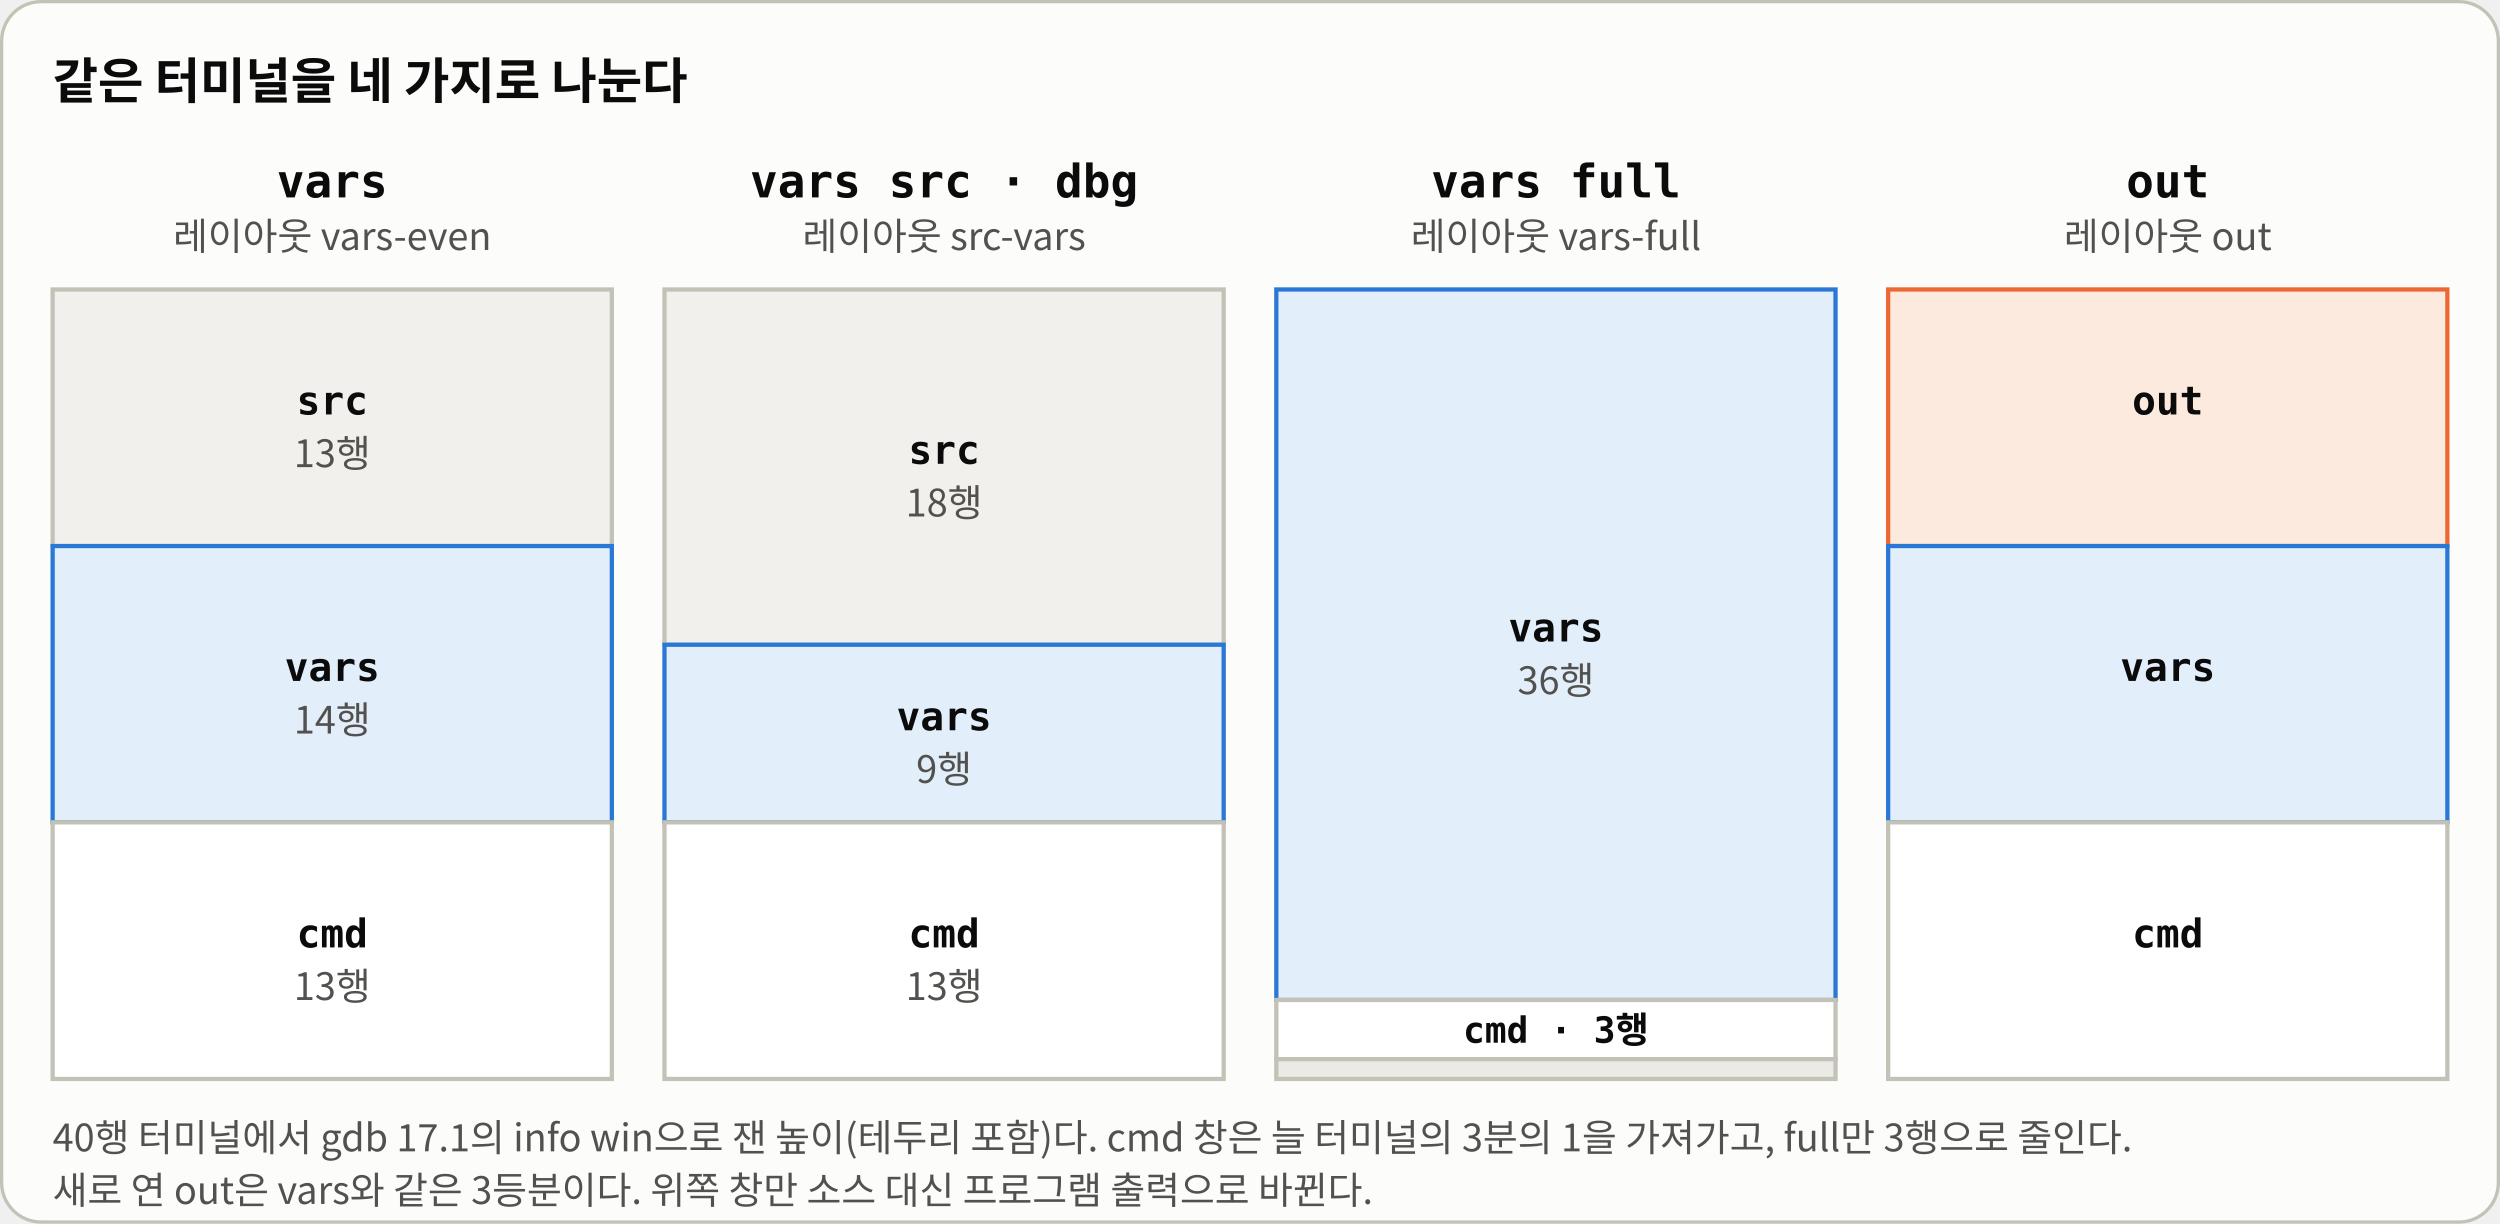
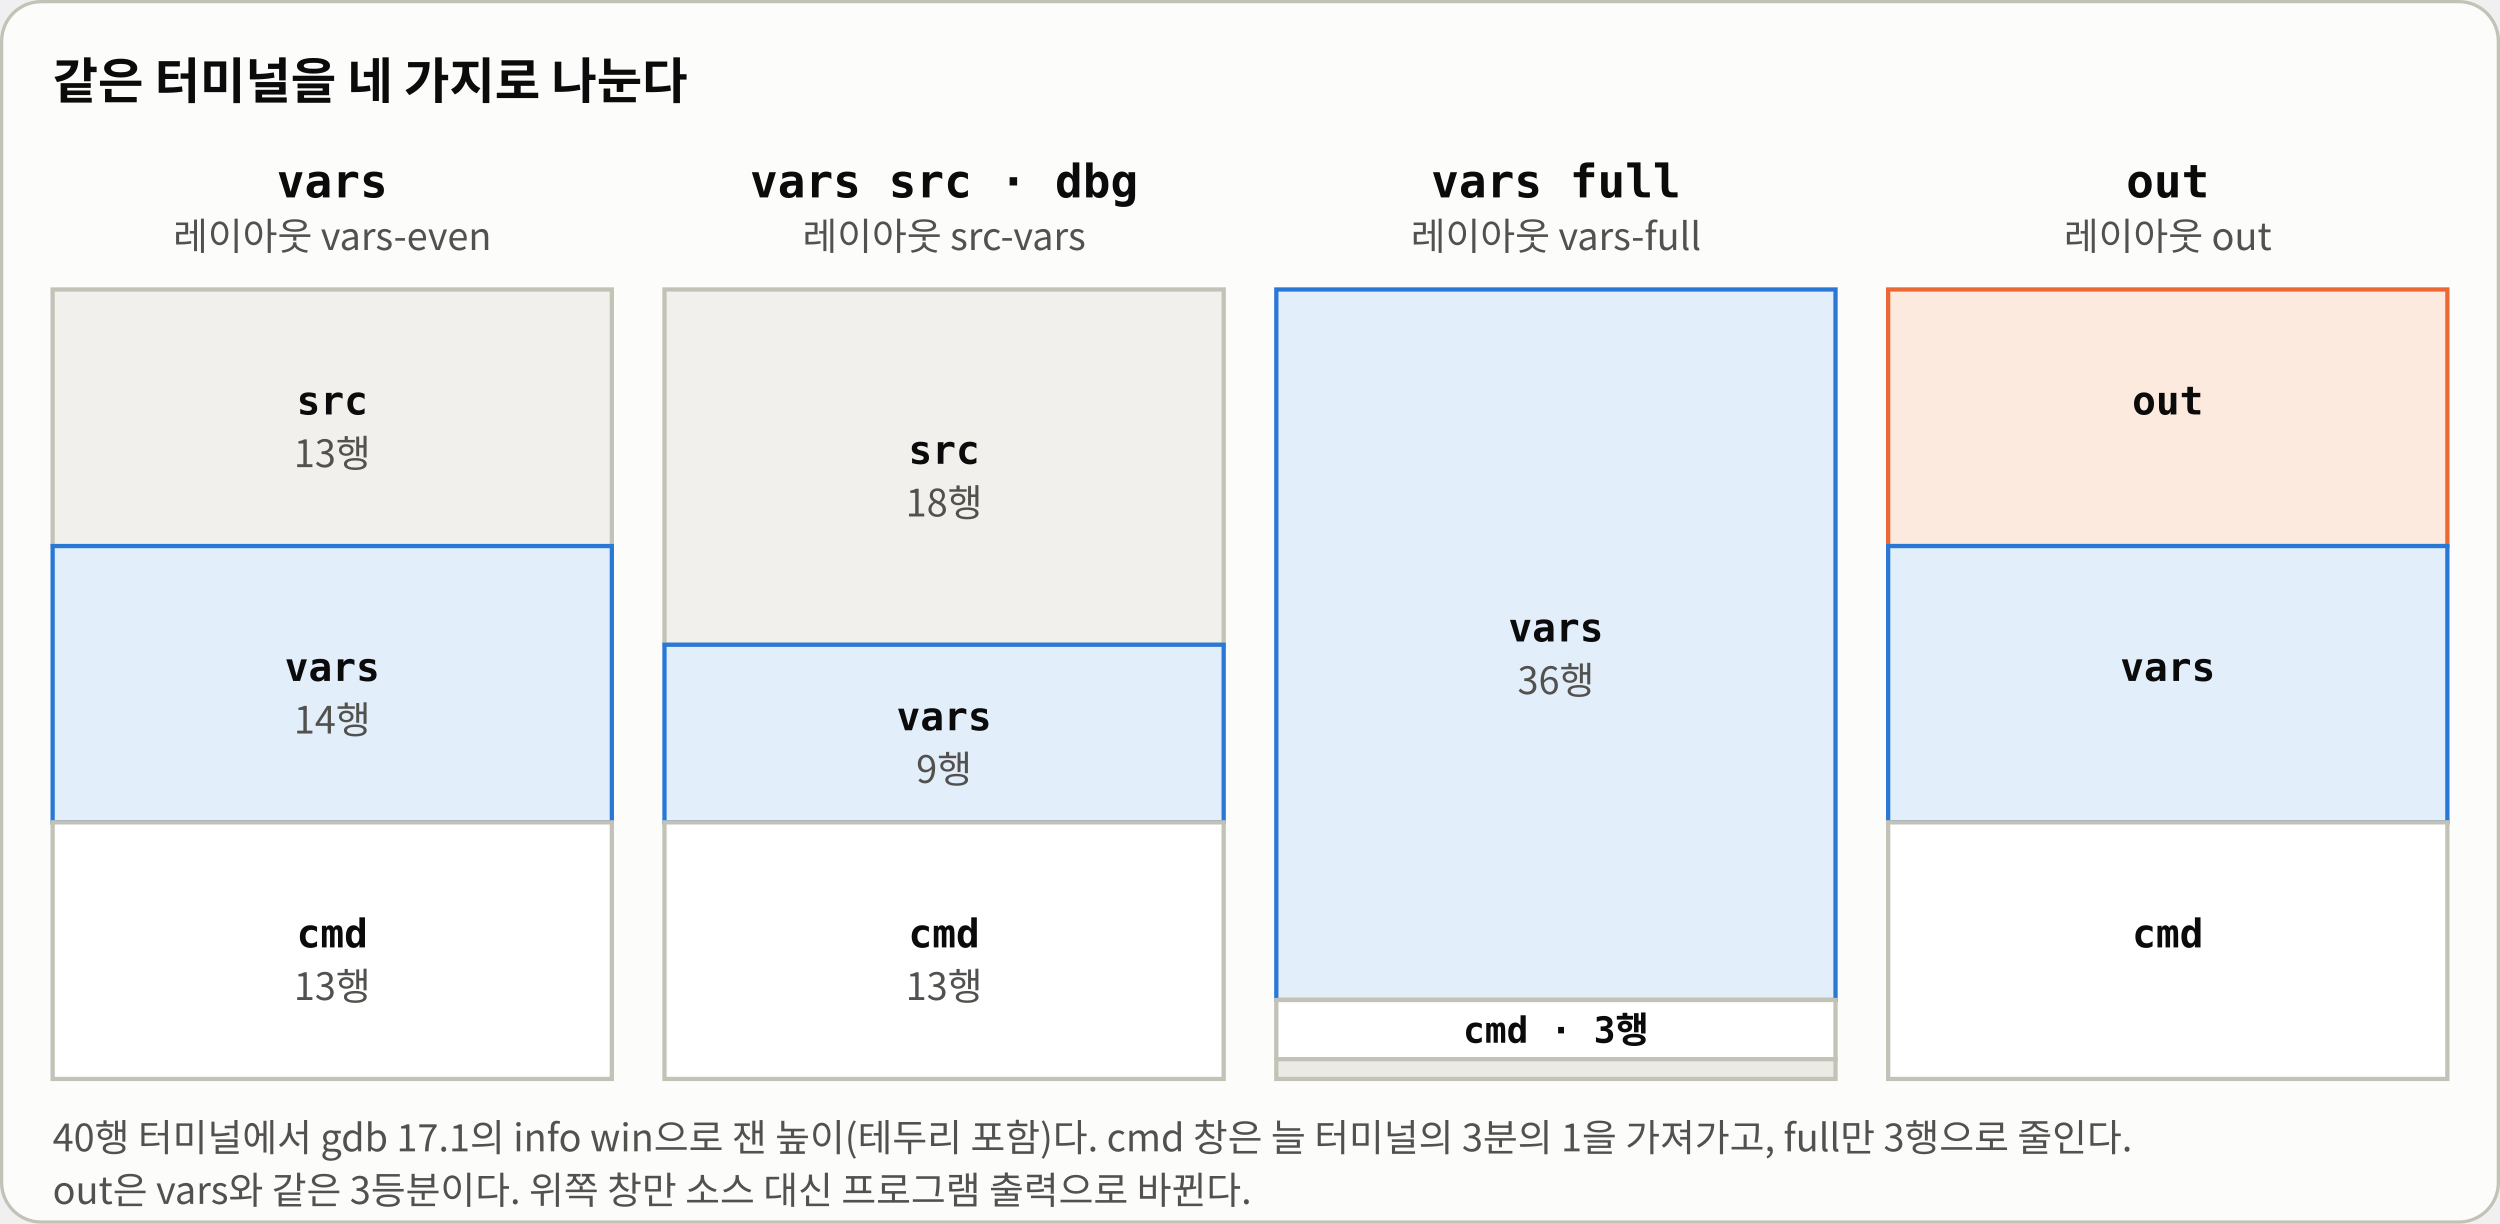
<svg xmlns="http://www.w3.org/2000/svg" width="760" height="372" viewBox="0 0 760 372">
  <style>
    .sans { font-family: 'IBM Plex Sans KR','Noto Sans CJK KR','Malgun Gothic',sans-serif; }
    .mono { font-family: 'Sarasa Term K Nerd Font','D2Coding','DejaVu Sans Mono',monospace; }
    .card { fill: #fcfcfb; stroke: #c3c2b7; }
    .title { font-size: 15px; font-weight: 700; fill: #0b0b0b; }
    .cmd { font-size: 14px; font-weight: 700; fill: #0b0b0b; }
    .lname { font-size: 11.5px; fill: #52514e; }
    .wname { font-size: 12px; font-weight: 700; fill: #0b0b0b; }
    .wrows { font-size: 11.5px; fill: #52514e; }
    .note { font-size: 11.5px; fill: #52514e; }
  </style>
  <rect class="card" x="0.5" y="0.5" width="759" height="371" rx="12" />
  <text class="sans title" x="16" y="30">같은 터미널을 네 가지로 나눈다</text>
  <text class="mono cmd" x="101" y="60" text-anchor="middle">vars</text>
  <text class="sans lname" x="101" y="76" text-anchor="middle">레이아웃 vars-even</text>
  <rect x="16" y="88" width="170" height="78" fill="#f1f0ec" stroke="#c3c2b7" stroke-width="1.3" />
  <text class="mono wname" x="101" y="126" text-anchor="middle">src</text>
  <text class="sans wrows" x="101" y="142" text-anchor="middle">13행</text>
  <rect x="16" y="166" width="170" height="84" fill="#e3eefb" stroke="#2a78d6" stroke-width="1.3" />
  <text class="mono wname" x="101" y="207" text-anchor="middle">vars</text>
  <text class="sans wrows" x="101" y="223" text-anchor="middle">14행</text>
  <rect x="16" y="250" width="170" height="78" fill="#ffffff" stroke="#c3c2b7" stroke-width="1.3" />
  <text class="mono wname" x="101" y="288" text-anchor="middle">cmd</text>
  <text class="sans wrows" x="101" y="304" text-anchor="middle">13행</text>
  <text class="mono cmd" x="287" y="60" text-anchor="middle">vars src · dbg</text>
  <text class="sans lname" x="287" y="76" text-anchor="middle">레이아웃 src-vars</text>
  <rect x="202" y="88" width="170" height="108" fill="#f1f0ec" stroke="#c3c2b7" stroke-width="1.3" />
  <text class="mono wname" x="287" y="141" text-anchor="middle">src</text>
  <text class="sans wrows" x="287" y="157" text-anchor="middle">18행</text>
  <rect x="202" y="196" width="170" height="54" fill="#e3eefb" stroke="#2a78d6" stroke-width="1.3" />
  <text class="mono wname" x="287" y="222" text-anchor="middle">vars</text>
  <text class="sans wrows" x="287" y="238" text-anchor="middle">9행</text>
  <rect x="202" y="250" width="170" height="78" fill="#ffffff" stroke="#c3c2b7" stroke-width="1.3" />
  <text class="mono wname" x="287" y="288" text-anchor="middle">cmd</text>
  <text class="sans wrows" x="287" y="304" text-anchor="middle">13행</text>
  <text class="mono cmd" x="473" y="60" text-anchor="middle">vars full</text>
  <text class="sans lname" x="473" y="76" text-anchor="middle">레이아웃 vars-full</text>
  <rect x="388" y="88" width="170" height="216" fill="#e3eefb" stroke="#2a78d6" stroke-width="1.3" />
  <text class="mono wname" x="473" y="195" text-anchor="middle">vars</text>
  <text class="sans wrows" x="473" y="211" text-anchor="middle">36행</text>
  <rect x="388" y="304" width="170" height="18" fill="#ffffff" stroke="#c3c2b7" stroke-width="1.3" />
  <text class="mono wname" x="473" y="317" text-anchor="middle" style="font-size:11px">cmd · 3행</text>
  <rect x="388" y="322" width="170" height="6" fill="#ebeae5" stroke="#c3c2b7" stroke-width="1.3" />
  <text class="mono cmd" x="659" y="60" text-anchor="middle">out</text>
  <text class="sans lname" x="659" y="76" text-anchor="middle">레이아웃 out</text>
  <rect x="574" y="88" width="170" height="78" fill="#fdeadf" stroke="#eb6834" stroke-width="1.3" />
  <text class="mono wname" x="659" y="126" text-anchor="middle">out</text>
  <rect x="574" y="166" width="170" height="84" fill="#e3eefb" stroke="#2a78d6" stroke-width="1.3" />
  <text class="mono wname" x="659" y="207" text-anchor="middle">vars</text>
  <rect x="574" y="250" width="170" height="78" fill="#ffffff" stroke="#c3c2b7" stroke-width="1.3" />
  <text class="mono wname" x="659" y="288" text-anchor="middle">cmd</text>
  <text class="sans note" x="16" y="350">40행 터미널에서 gdb 17.1의 info win으로 잰 높이(테두리 포함)다. cmd 창은 늘 터미널의 3분의 1을 가져가고, full만 3행으로 줄인다.</text>
-   <text class="sans note" x="16" y="366">새로 연 out은 vars와 같은 3등분이다. 위쪽 창만 소스 대신 프로그램 출력으로 바뀐다.</text>
+   <text class="sans note" x="16" y="366">out은 vars와 같은 3등분이다. 위쪽 창만 소스 대신 프로그램 출력으로 바뀐다.</text>
</svg>
